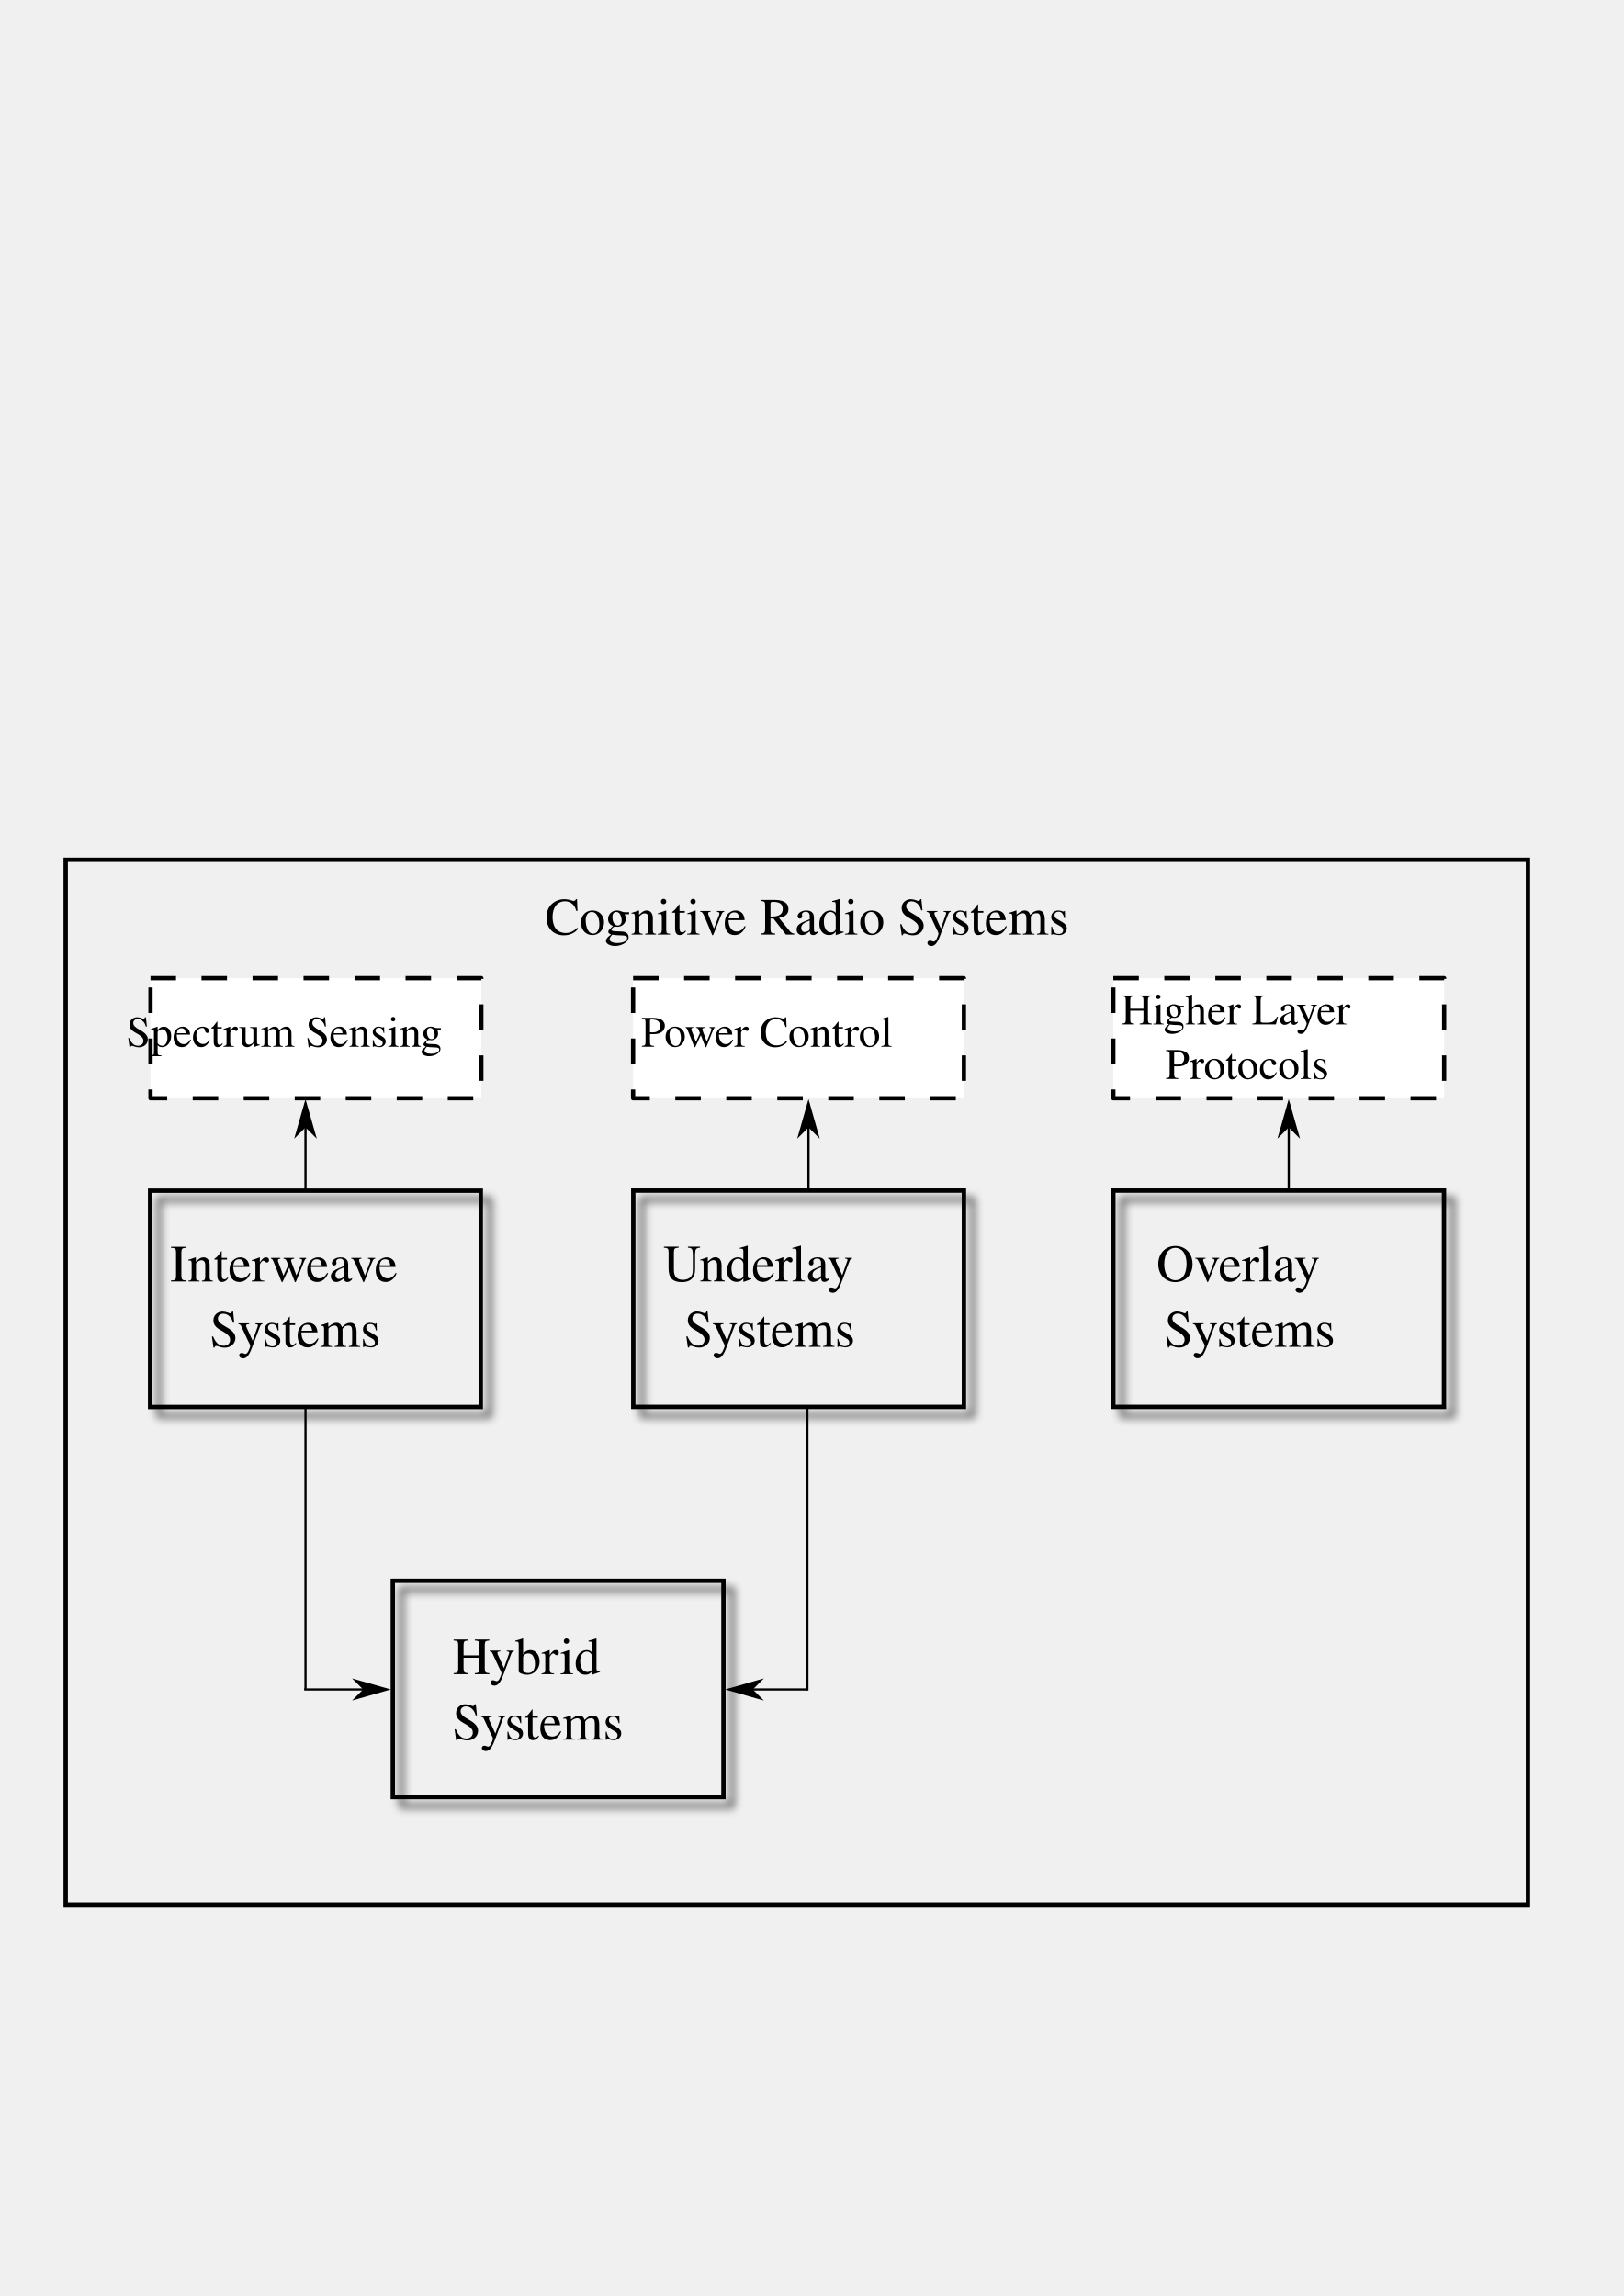
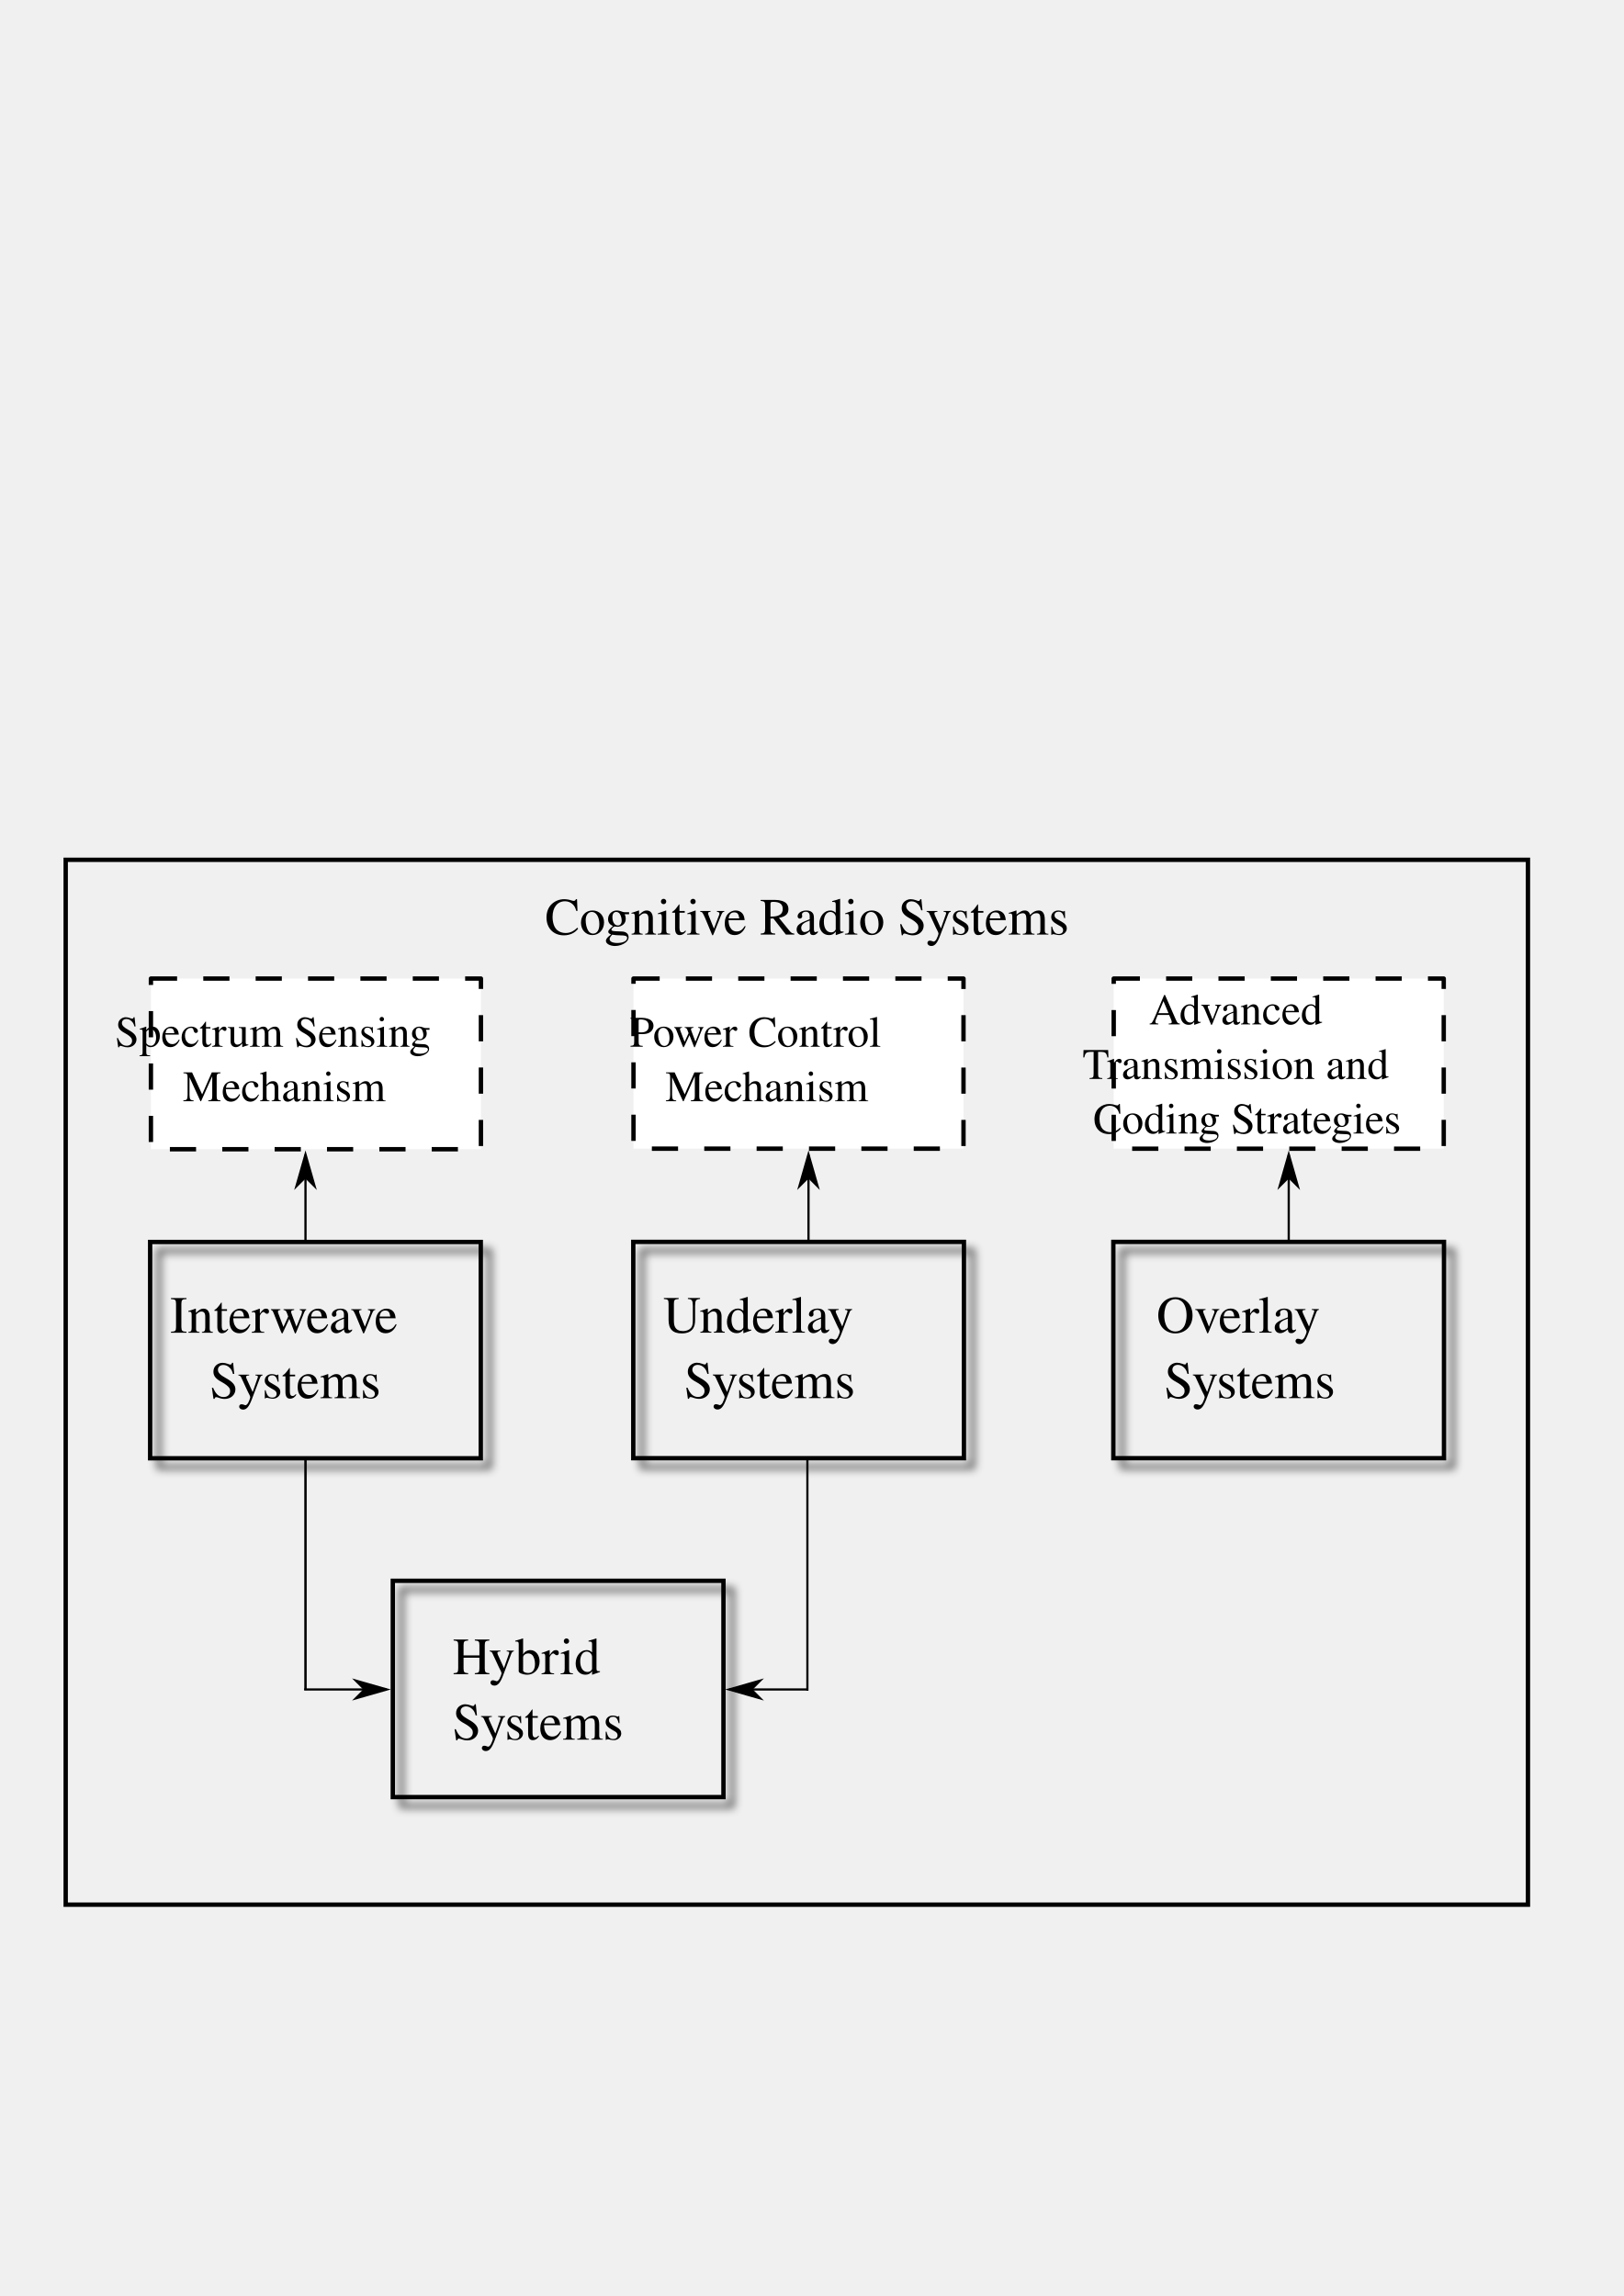
<svg xmlns="http://www.w3.org/2000/svg" width="744.094" height="1052.362" id="svg2" version="1.1">
  <defs id="defs4">
    <marker orient="auto" refY="0.0" refX="0.0" id="Arrow1Lstart" style="overflow:visible">
      <path id="path3838" d="M 0.0,0.0 L 5.0,-5.0 L -12.5,0.0 L 5.0,5.0 L 0.0,0.0 z " style="fill-rule:evenodd;stroke:#000000;stroke-width:1.0pt" transform="scale(0.8) translate(12.5,0)" />
    </marker>
    <marker orient="auto" refY="0.0" refX="0.0" id="Arrow1Lend" style="overflow:visible;">
      <path id="path3841" d="M 0.0,0.0 L 5.0,-5.0 L -12.5,0.0 L 5.0,5.0 L 0.0,0.0 z " style="fill-rule:evenodd;stroke:#000000;stroke-width:1.0pt;" transform="scale(0.8) rotate(180) translate(12.5,0)" />
    </marker>
    <filter id="filter4023" style="color-interpolation-filters:sRGB;">
      <feFlood id="feFlood4025" flood-opacity="0.7" flood-color="rgb(0,0,0)" result="flood" />
      <feComposite id="feComposite4027" in2="SourceGraphic" in="flood" operator="in" result="composite1" />
      <feGaussianBlur id="feGaussianBlur4029" in="composite" stdDeviation="2" result="blur" />
      <feOffset id="feOffset4031" dx="4" dy="4" result="offset" />
      <feComposite id="feComposite4033" in2="offset" in="SourceGraphic" operator="over" result="composite2" />
    </filter>
    <filter id="filter4035" style="color-interpolation-filters:sRGB;">
      <feFlood id="feFlood4037" flood-opacity="0.7" flood-color="rgb(0,0,0)" result="flood" />
      <feComposite id="feComposite4039" in2="SourceGraphic" in="flood" operator="in" result="composite1" />
      <feGaussianBlur id="feGaussianBlur4041" in="composite" stdDeviation="2" result="blur" />
      <feOffset id="feOffset4043" dx="4" dy="4" result="offset" />
      <feComposite id="feComposite4045" in2="offset" in="SourceGraphic" operator="over" result="composite2" />
    </filter>
    <filter id="filter4047" style="color-interpolation-filters:sRGB;">
      <feFlood id="feFlood4049" flood-opacity="0.7" flood-color="rgb(0,0,0)" result="flood" />
      <feComposite id="feComposite4051" in2="SourceGraphic" in="flood" operator="in" result="composite1" />
      <feGaussianBlur id="feGaussianBlur4053" in="composite" stdDeviation="2" result="blur" />
      <feOffset id="feOffset4055" dx="4" dy="4" result="offset" />
      <feComposite id="feComposite4057" in2="offset" in="SourceGraphic" operator="over" result="composite2" />
    </filter>
    <filter id="filter4059" style="color-interpolation-filters:sRGB;">
      <feFlood id="feFlood4061" flood-opacity="0.7" flood-color="rgb(0,0,0)" result="flood" />
      <feComposite id="feComposite4063" in2="SourceGraphic" in="flood" operator="in" result="composite1" />
      <feGaussianBlur id="feGaussianBlur4065" in="composite" stdDeviation="2" result="blur" />
      <feOffset id="feOffset4067" dx="4" dy="4" result="offset" />
      <feComposite id="feComposite4069" in2="offset" in="SourceGraphic" operator="over" result="composite2" />
    </filter>
  </defs>
  <g id="layer1">
-     <rect style="fill:none;stroke:#000000;stroke-width:2;stroke-miterlimit:4;stroke-opacity:1;stroke-dasharray:none;stroke-dashoffset:0;filter:url(#filter4023)" id="rect2985" width="151.524" height="99.145" x="68.803" y="545.756" />
-     <text xml:space="preserve" style="font-size:20px;font-style:normal;font-weight:normal;line-height:125%;letter-spacing:0px;word-spacing:0px;fill:#000000;fill-opacity:1;stroke:none;font-family:Sans" x="148.281" y="587.359" id="text3755">
-       <tspan id="tspan3757" x="151.281" y="587.359" style="font-size:24px;text-align:center;text-anchor:middle;font-family:Times;-inkscape-font-specification:Times">Interweave </tspan>
-       <tspan x="148.281" y="617.359" id="tspan3759" style="font-size:24px;text-align:center;text-anchor:middle;font-family:Times;-inkscape-font-specification:Times">Systems</tspan>
+     <rect style="fill:none;stroke:#000000;stroke-width:2;stroke-miterlimit:4;stroke-opacity:1;stroke-dasharray:none;stroke-dashoffset:0;filter:url(#filter4023)" id="rect2985" width="151.524" height="99.145" x="68.803" y="569.255" />
+     <text xml:space="preserve" style="font-size:20px;font-style:normal;font-weight:normal;line-height:125%;letter-spacing:0px;word-spacing:0px;fill:#000000;fill-opacity:1;stroke:none;font-family:Sans" x="148.281" y="610.858" id="text3755">
+       <tspan id="tspan3757" x="151.281" y="610.858" style="font-size:24px;text-align:center;text-anchor:middle;font-family:Times;-inkscape-font-specification:Times">Interweave </tspan>
+       <tspan x="148.281" y="640.858" id="tspan3759" style="font-size:24px;text-align:center;text-anchor:middle;font-family:Times;-inkscape-font-specification:Times">Systems</tspan>
    </text>
-     <rect style="fill:none;stroke:#000000;stroke-width:2;stroke-miterlimit:4;stroke-opacity:1;stroke-dasharray:none;stroke-dashoffset:0;filter:url(#filter4035)" id="rect2985-0" width="151.524" height="99.145" x="290.211" y="545.714" />
-     <text xml:space="preserve" style="font-size:20px;font-style:normal;font-weight:normal;line-height:125%;letter-spacing:0px;word-spacing:0px;fill:#000000;fill-opacity:1;stroke:none;font-family:Sans" x="365.689" y="587.317" id="text3755-3">
-       <tspan id="tspan3757-0" x="368.689" y="587.317" style="font-size:24px;text-align:center;text-anchor:middle;font-family:Times;-inkscape-font-specification:Times">Underlay </tspan>
-       <tspan x="365.689" y="617.317" id="tspan3759-7" style="font-size:24px;text-align:center;text-anchor:middle;font-family:Times;-inkscape-font-specification:Times">Systems</tspan>
+     <rect style="fill:none;stroke:#000000;stroke-width:2;stroke-miterlimit:4;stroke-opacity:1;stroke-dasharray:none;stroke-dashoffset:0;filter:url(#filter4035)" id="rect2985-0" width="151.524" height="99.145" x="290.211" y="569.213" />
+     <text xml:space="preserve" style="font-size:20px;font-style:normal;font-weight:normal;line-height:125%;letter-spacing:0px;word-spacing:0px;fill:#000000;fill-opacity:1;stroke:none;font-family:Sans" x="365.689" y="610.816" id="text3755-3">
+       <tspan id="tspan3757-0" x="368.689" y="610.816" style="font-size:24px;text-align:center;text-anchor:middle;font-family:Times;-inkscape-font-specification:Times">Underlay </tspan>
+       <tspan x="365.689" y="640.816" id="tspan3759-7" style="font-size:24px;text-align:center;text-anchor:middle;font-family:Times;-inkscape-font-specification:Times">Systems</tspan>
    </text>
-     <rect style="fill:none;stroke:#000000;stroke-width:2;stroke-miterlimit:4;stroke-opacity:1;stroke-dasharray:none;stroke-dashoffset:0;filter:url(#filter4047)" id="rect2985-0-9" width="151.524" height="99.145" x="510.211" y="545.714" />
-     <text xml:space="preserve" style="font-size:20px;font-style:normal;font-weight:normal;line-height:125%;letter-spacing:0px;word-spacing:0px;fill:#000000;fill-opacity:1;stroke:none;font-family:Sans" x="585.689" y="587.317" id="text3755-3-4">
-       <tspan id="tspan3757-0-7" x="588.689" y="587.317" style="font-size:24px;text-align:center;text-anchor:middle;font-family:Times;-inkscape-font-specification:Times">Overlay </tspan>
-       <tspan x="585.689" y="617.317" id="tspan3759-7-6" style="font-size:24px;text-align:center;text-anchor:middle;font-family:Times;-inkscape-font-specification:Times">Systems</tspan>
+     <rect style="fill:none;stroke:#000000;stroke-width:2;stroke-miterlimit:4;stroke-opacity:1;stroke-dasharray:none;stroke-dashoffset:0;filter:url(#filter4047)" id="rect2985-0-9" width="151.524" height="99.145" x="510.211" y="569.213" />
+     <text xml:space="preserve" style="font-size:20px;font-style:normal;font-weight:normal;line-height:125%;letter-spacing:0px;word-spacing:0px;fill:#000000;fill-opacity:1;stroke:none;font-family:Sans" x="585.689" y="610.816" id="text3755-3-4">
+       <tspan id="tspan3757-0-7" x="588.689" y="610.816" style="font-size:24px;text-align:center;text-anchor:middle;font-family:Times;-inkscape-font-specification:Times">Overlay </tspan>
+       <tspan x="585.689" y="640.816" id="tspan3759-7-6" style="font-size:24px;text-align:center;text-anchor:middle;font-family:Times;-inkscape-font-specification:Times">Systems</tspan>
    </text>
    <rect style="fill:none;stroke:#000000;stroke-width:2;stroke-miterlimit:4;stroke-opacity:1;stroke-dasharray:none;stroke-dashoffset:0" id="rect3831" width="670.104" height="478.912" x="30.106" y="394.089" />
    <text xml:space="preserve" style="font-size:20px;font-style:normal;font-weight:normal;line-height:125%;letter-spacing:0px;word-spacing:0px;fill:#000000;fill-opacity:1;stroke:none;font-family:Sans" x="382.816" y="428.362" id="text3755-4">
      <tspan x="385.816" y="428.362" id="tspan3759-3" style="font-size:24px;text-align:center;text-anchor:middle;font-family:Times;-inkscape-font-specification:Times">Cognitive Radio Systems </tspan>
    </text>
    <rect style="fill:none;stroke:#000000;stroke-width:2;stroke-miterlimit:4;stroke-opacity:1;stroke-dasharray:none;stroke-dashoffset:0;filter:url(#filter4059)" id="rect2985-2" width="151.524" height="99.145" x="180.015" y="724.549" />
    <text xml:space="preserve" style="font-size:20px;font-style:normal;font-weight:normal;line-height:125%;letter-spacing:0px;word-spacing:0px;fill:#000000;fill-opacity:1;stroke:none;font-family:Sans" x="259.493" y="767.359" id="text3755-6">
      <tspan id="tspan3757-7" x="259.493" y="767.359" style="font-size:24px;text-align:center;text-anchor:middle;font-family:times;-inkscape-font-specification:times">Hybrid</tspan>
      <tspan x="259.493" y="797.359" id="tspan3759-6" style="font-size:24px;text-align:center;text-anchor:middle;font-family:times;-inkscape-font-specification:times">Systems</tspan>
    </text>
-     <path style="fill:none;stroke:#000000;stroke-width:1;stroke-linecap:butt;stroke-linejoin:miter;stroke-miterlimit:4;stroke-opacity:1;stroke-dasharray:none" d="m 140,644.363 0,130.138" id="path3901" />
+     <path style="fill:none;stroke:#000000;stroke-width:1.1;stroke-linecap:butt;stroke-linejoin:miter;stroke-miterlimit:4;stroke-opacity:1;stroke-dasharray:none" d="m 140,668.313 0,106.279" id="path3901" />
    <path style="fill:none;stroke:#000000;stroke-width:1;stroke-linecap:butt;stroke-linejoin:miter;stroke-miterlimit:4;stroke-opacity:1;stroke-dasharray:none;marker-end:url(#Arrow1Lend)" d="m 139.411,774.362 37.756,0" id="path3903" />
-     <path style="fill:none;stroke:#000000;stroke-width:1;stroke-linecap:butt;stroke-linejoin:miter;stroke-miterlimit:4;stroke-opacity:1;stroke-dasharray:none" d="m 370,644.364 0,130.495" id="path3905" />
+     <path style="fill:none;stroke:#000000;stroke-width:1;stroke-linecap:butt;stroke-linejoin:miter;stroke-miterlimit:4;stroke-opacity:1;stroke-dasharray:none" d="m 370,668.564 0,106.387" id="path3905" />
    <path style="fill:none;stroke:#000000;stroke-width:1;stroke-linecap:butt;stroke-linejoin:miter;stroke-miterlimit:4;stroke-opacity:1;stroke-dasharray:none;marker-start:url(#Arrow1Lstart);marker-end:none" d="m 334.241,774.362 35.8,0" id="path3907" />
    <flowRoot xml:space="preserve" id="flowRoot4109" style="fill:black;stroke:none;stroke-opacity:1;stroke-width:1px;stroke-linejoin:miter;stroke-linecap:butt;fill-opacity:1;font-family:Sans;font-style:normal;font-weight:normal;font-size:20px;line-height:125%;letter-spacing:0px;word-spacing:0px">
      <flowRegion id="flowRegion4111">
        <rect id="rect4113" width="69.034" height="25.609" x="121.366" y="490.069" />
      </flowRegion>
      <flowPara id="flowPara4115" />
    </flowRoot>
-     <rect style="fill:#ffffff;fill-opacity:1;stroke:#000000;stroke-width:1.948;stroke-linejoin:round;stroke-miterlimit:4;stroke-opacity:1;stroke-dasharray:11.687, 11.687;stroke-dashoffset:0" id="rect3034" width="151.607" height="55.052" x="68.974" y="448.336" />
+     <rect style="fill:#ffffff;fill-opacity:1;stroke:#000000;stroke-width:2;stroke-linejoin:round;stroke-miterlimit:4;stroke-opacity:1;stroke-dasharray:12,12;stroke-dashoffset:0" id="rect3034" width="151.235" height="78.222" x="69.159" y="448.522" />
    <text xml:space="preserve" style="font-size:20px;font-style:normal;font-weight:normal;line-height:125%;letter-spacing:0px;word-spacing:0px;fill:#000000;fill-opacity:1;stroke:none;font-family:Sans" x="143.281" y="479.755" id="text3755-0">
      <tspan x="143.281" y="479.755" style="font-size:20px;text-align:center;text-anchor:middle;font-family:Times;-inkscape-font-specification:Times" id="tspan3830">Spectrum Sensing</tspan>
+       <tspan x="143.281" y="504.755" style="font-size:20px;text-align:center;text-anchor:middle;font-family:Times;-inkscape-font-specification:Times" id="tspan3858">Mechanism</tspan>
    </text>
-     <path style="fill:none;stroke:#000000;stroke-width:1.021;stroke-linecap:butt;stroke-linejoin:miter;stroke-miterlimit:4;stroke-opacity:1;stroke-dasharray:none;marker-end:url(#Arrow1Lend)" d="m 140,545.1 0,-39.331" id="path4278" />
-     <rect y="448.336" x="290.121" height="55.052" width="151.607" id="rect5196" style="fill:#ffffff;fill-opacity:1;stroke:#000000;stroke-width:1.948;stroke-linejoin:round;stroke-miterlimit:4;stroke-opacity:1;stroke-dasharray:11.687, 11.687;stroke-dashoffset:0" />
+     <path style="fill:none;stroke:#000000;stroke-width:1.021;stroke-linecap:butt;stroke-linejoin:miter;stroke-miterlimit:4;stroke-opacity:1;stroke-dasharray:none;marker-end:url(#Arrow1Lend)" d="m 140,568.599 0,-39.331" id="path4278" />
+     <rect y="448.525" x="290.309" height="77.966" width="151.229" id="rect5196" style="fill:#ffffff;fill-opacity:1;stroke:#000000;stroke-width:2;stroke-linejoin:round;stroke-miterlimit:4;stroke-opacity:1;stroke-dasharray:12,12;stroke-dashoffset:0" />
    <text id="text5198" y="479.755" x="364.428" style="font-size:20px;font-style:normal;font-weight:normal;line-height:125%;letter-spacing:0px;word-spacing:0px;fill:#000000;fill-opacity:1;stroke:none;font-family:Sans" xml:space="preserve">
      <tspan id="tspan5200" style="font-size:20px;text-align:center;text-anchor:middle;font-family:Times;-inkscape-font-specification:Times" y="479.755" x="364.428">Power Control</tspan>
+       <tspan style="font-size:20px;text-align:center;text-anchor:middle;font-family:Times;-inkscape-font-specification:Times" y="504.755" x="364.428" id="tspan3856">Mechanism</tspan>
    </text>
-     <path id="path5202" d="m 370.507,545.1 0,-39.331" style="fill:none;stroke:#000000;stroke-width:1.021;stroke-linecap:butt;stroke-linejoin:miter;stroke-miterlimit:4;stroke-opacity:1;stroke-dasharray:none;marker-end:url(#Arrow1Lend)" />
-     <rect style="fill:#ffffff;fill-opacity:1;stroke:#000000;stroke-width:1.948;stroke-linejoin:round;stroke-miterlimit:4;stroke-opacity:1;stroke-dasharray:11.687, 11.687;stroke-dashoffset:0" id="rect5204" width="151.607" height="55.052" x="510.201" y="448.336" />
+     <path id="path5202" d="m 370.507,568.599 0,-39.331" style="fill:none;stroke:#000000;stroke-width:1.021;stroke-linecap:butt;stroke-linejoin:miter;stroke-miterlimit:4;stroke-opacity:1;stroke-dasharray:none;marker-end:url(#Arrow1Lend)" />
+     <rect style="fill:#ffffff;fill-opacity:1;stroke:#000000;stroke-width:2;stroke-linejoin:round;stroke-miterlimit:4;stroke-opacity:1;stroke-dasharray:12,12;stroke-dashoffset:0" id="rect5204" width="151.239" height="77.975" x="510.385" y="448.52" />
    <text xml:space="preserve" style="font-size:20px;font-style:normal;font-weight:normal;line-height:125%;letter-spacing:0px;word-spacing:0px;fill:#000000;fill-opacity:1;stroke:none;font-family:Sans" x="584.508" y="469.524" id="text5206">
-       <tspan x="584.508" y="469.524" style="font-size:20px;text-align:center;text-anchor:middle;font-family:Times;-inkscape-font-specification:Times" id="tspan5208">Higher Layer</tspan>
-       <tspan x="584.508" y="494.524" style="font-size:20px;text-align:center;text-anchor:middle;font-family:Times;-inkscape-font-specification:Times" id="tspan3050">Protocols</tspan>
+       <tspan x="587.008" y="469.524" style="font-size:20px;text-align:center;text-anchor:middle;font-family:Times;-inkscape-font-specification:Times" id="tspan3050">Advanced </tspan>
+       <tspan x="587.008" y="494.524" style="font-size:20px;text-align:center;text-anchor:middle;font-family:Times;-inkscape-font-specification:Times" id="tspan3053">Transmission and </tspan>
+       <tspan x="584.508" y="519.524" style="font-size:20px;text-align:center;text-anchor:middle;font-family:Times;-inkscape-font-specification:Times" id="tspan3055">Coding Strategies</tspan>
    </text>
-     <path style="fill:none;stroke:#000000;stroke-width:1.021;stroke-linecap:butt;stroke-linejoin:miter;stroke-miterlimit:4;stroke-opacity:1;stroke-dasharray:none;marker-end:url(#Arrow1Lend)" d="m 590.587,545.1 0,-39.331" id="path5210" />
+     <path style="fill:none;stroke:#000000;stroke-width:1.021;stroke-linecap:butt;stroke-linejoin:miter;stroke-miterlimit:4;stroke-opacity:1;stroke-dasharray:none;marker-end:url(#Arrow1Lend)" d="m 590.587,568.599 0,-39.331" id="path5210" />
  </g>
</svg>
